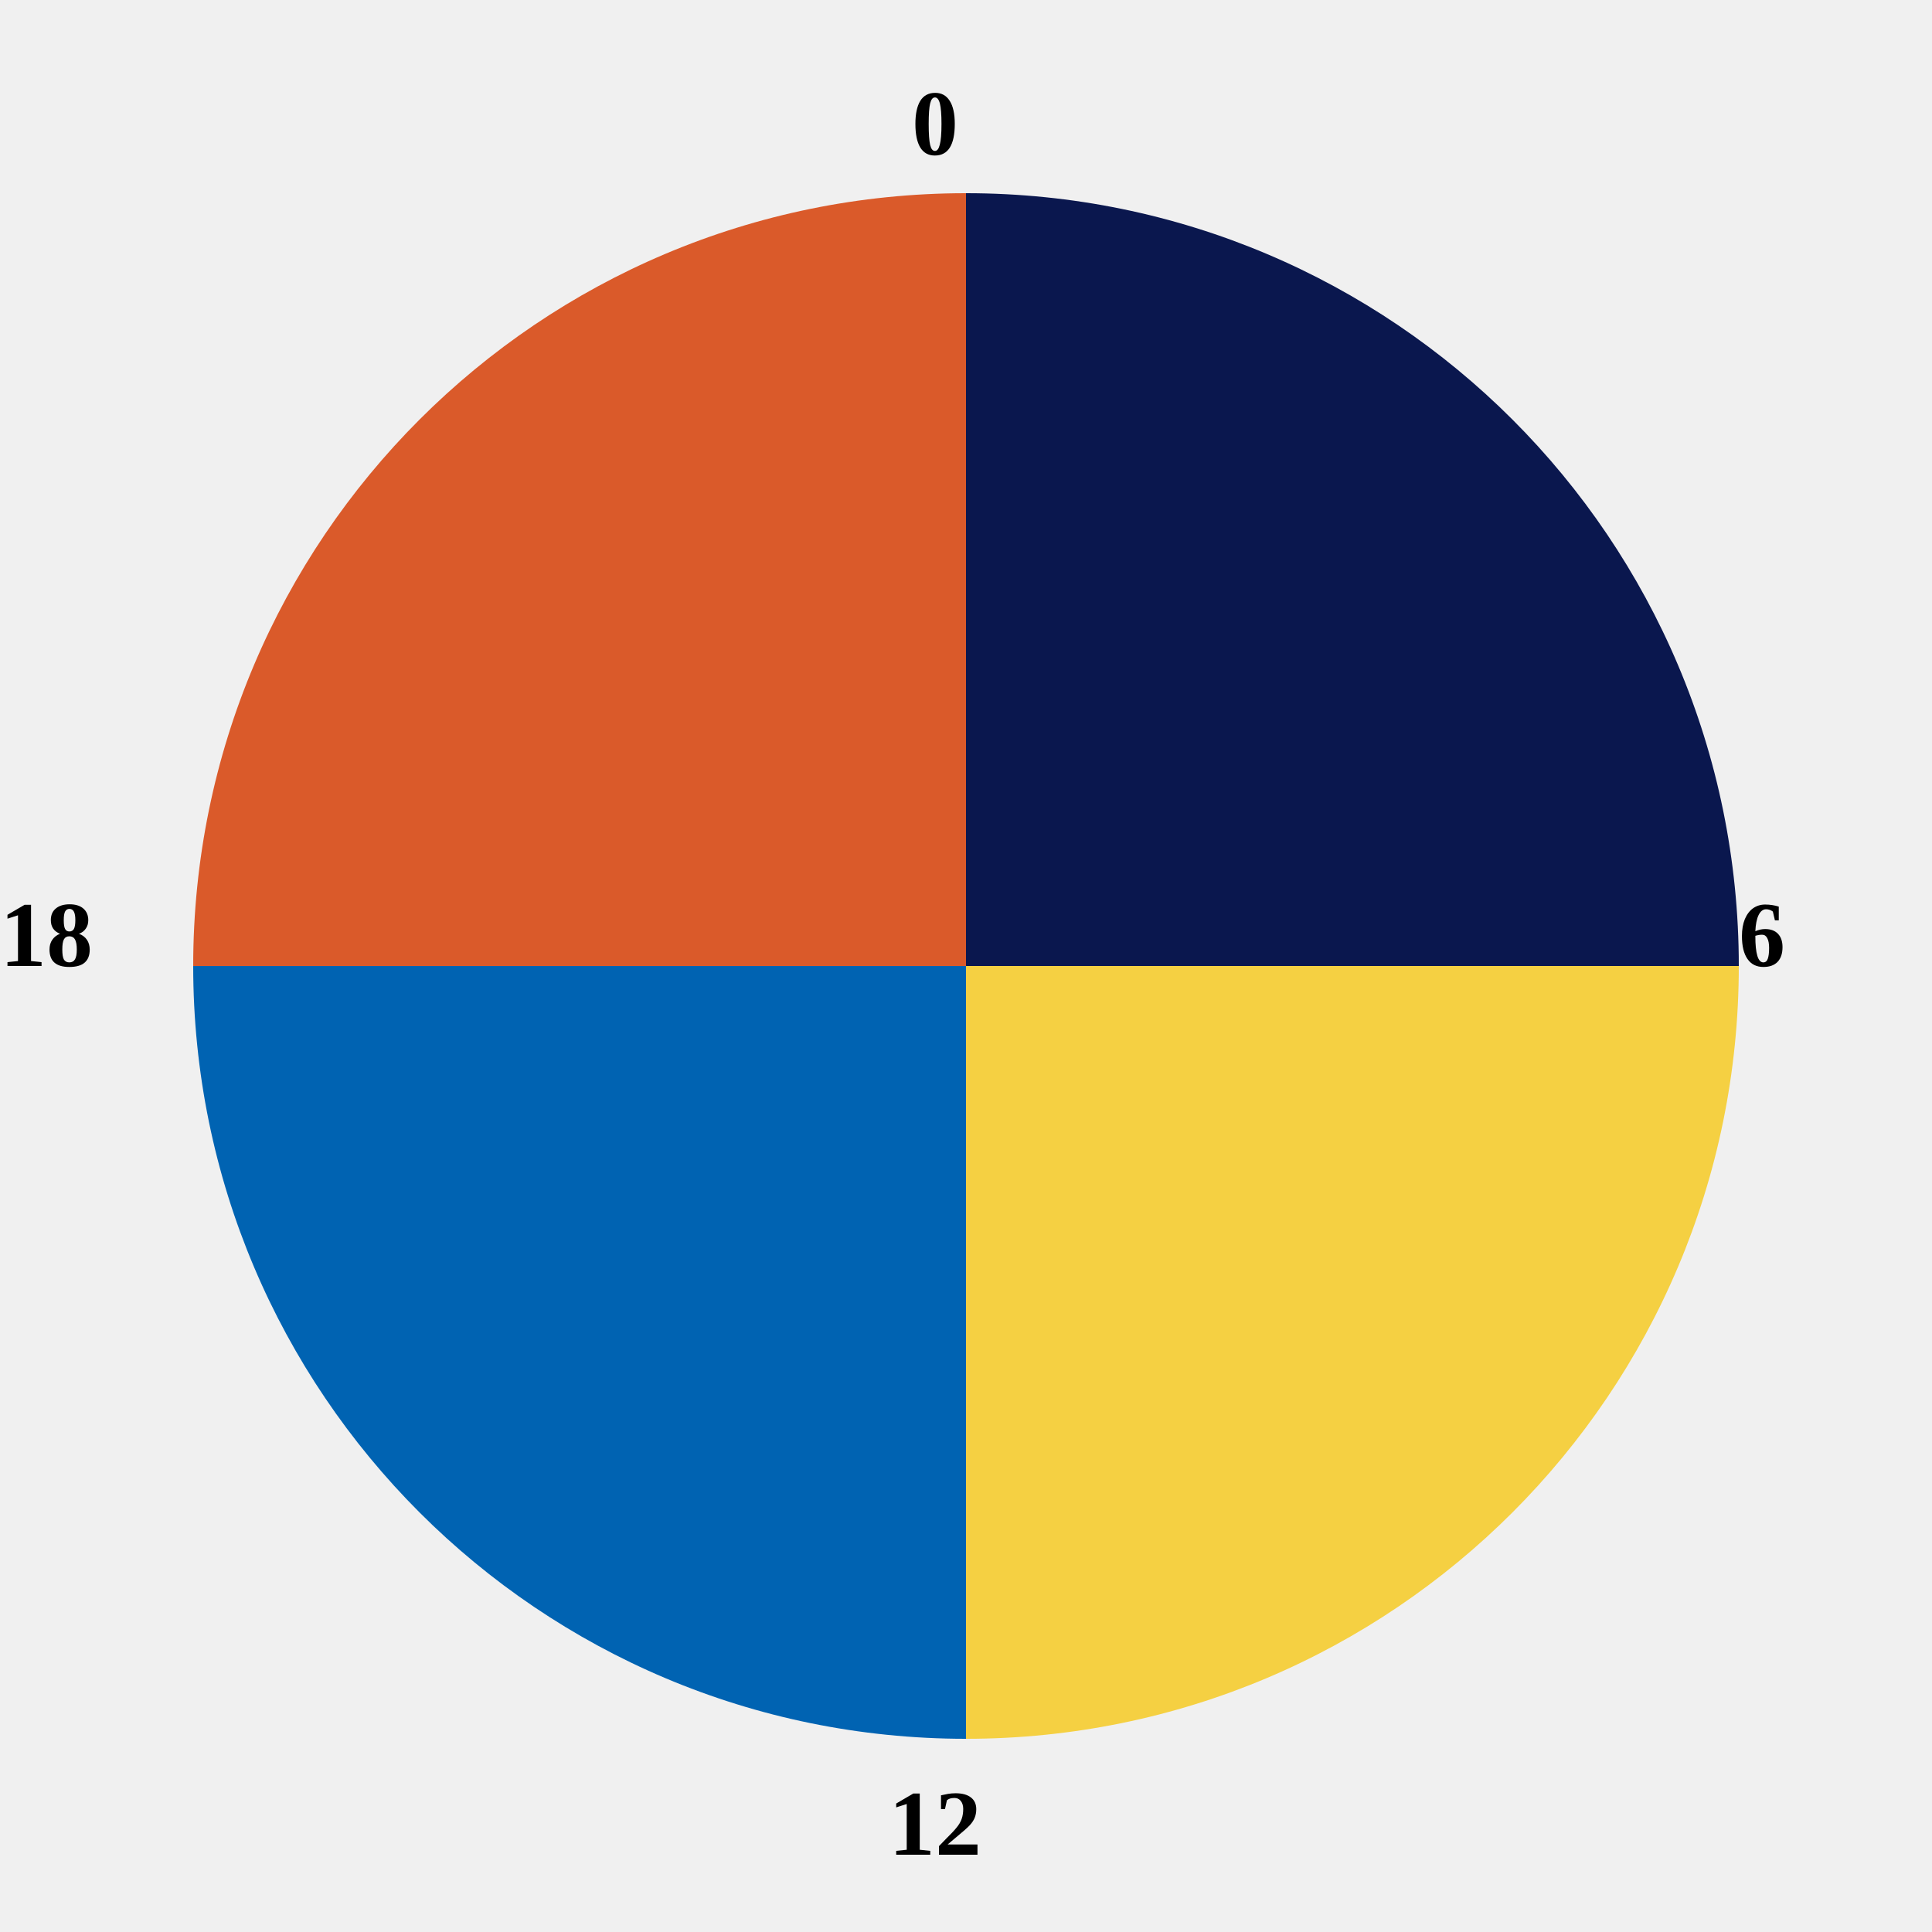
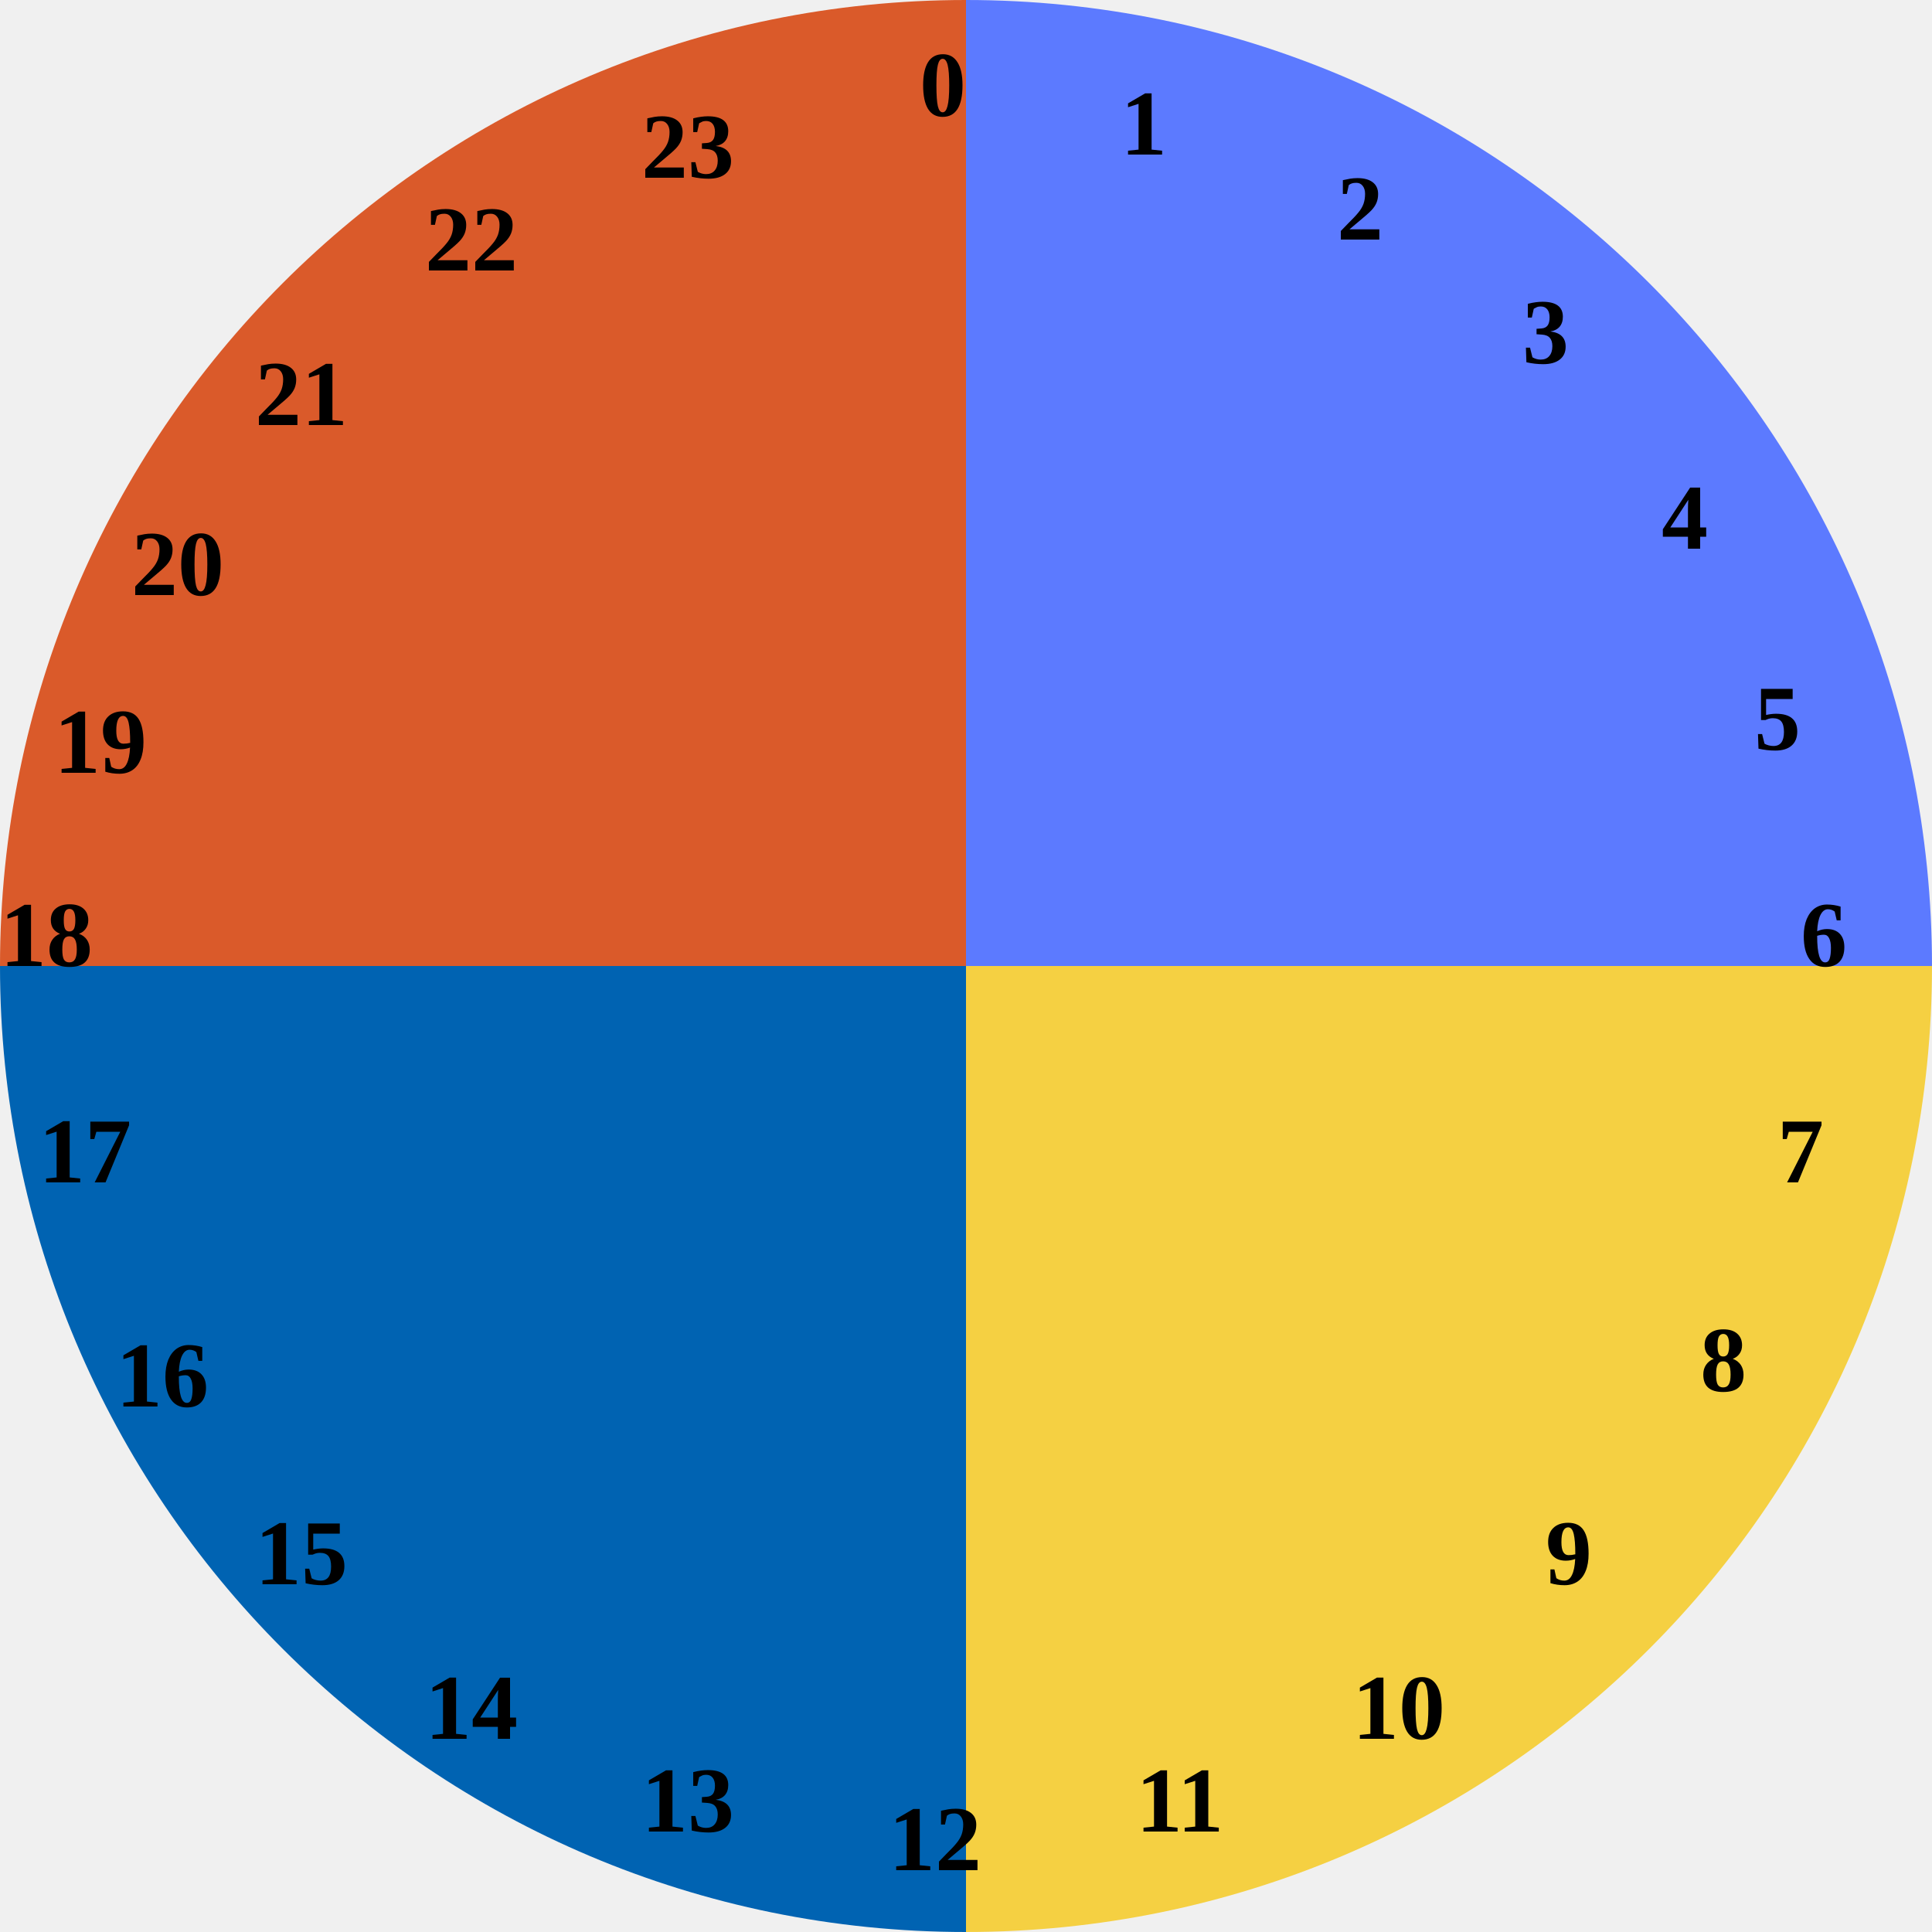
<svg xmlns="http://www.w3.org/2000/svg" version="1.1" width="250" height="250">
-   <clipPath id="cut-bottom-left">
-     <rect x="25" y="25" width="100" height="100" fill="white" />
+   <clipPath id="night">
+     <rect x="125" y="0" width="125" height="125" />
  </clipPath>
-   <circle cx="125" cy="125" r="100" fill="#DA5A2A" clip-path="url(#cut-bottom-left)" />
-   <clipPath id="cut-bottom-right">
-     <rect x="125" y="25" width="100" height="100" fill="white" />
+   <circle cx="125" cy="125" r="125" fill="#5c7aff" clip-path="url(#night)" />
+   <clipPath id="morning">
+     <rect x="125" y="125" width="125" height="125" />
  </clipPath>
-   <circle cx="125" cy="125" r="100" fill="#0A174E" clip-path="url(#cut-bottom-right)" />
-   <clipPath id="cut-top-left">
-     <rect x="25" y="125" width="100" height="100" fill="white" />
+   <circle cx="125" cy="125" r="125" fill="#F5D042" clip-path="url(#morning)" />
+   <clipPath id="afternoon">
+     <rect x="0" y="125" width="125" height="125" />
  </clipPath>
-   <circle cx="125" cy="125" r="100" fill="#0063B2" clip-path="url(#cut-top-left)" />
-   <clipPath id="cut-top-right">
-     <rect x="125" y="125" width="100" height="100" fill="white" />
+   <circle cx="125" cy="125" r="125" fill="#0063B2" clip-path="url(#afternoon)" />
+   <clipPath id="evening">
+     <rect x="0" y="0" width="125" height="125" />
  </clipPath>
-   <circle cx="125" cy="125" r="100" fill="#F5D042" clip-path="url(#cut-top-right)" />
-   <text x="118" y="20" font-weight="bold">0</text>
-   <text x="225" y="125" font-weight="bold">6</text>
-   <text x="115" y="240" font-weight="bold">12</text>
+   <circle cx="125" cy="125" r="125" fill="#DA5A2A" clip-path="url(#evening)" />
+   <text x="119" y="15" font-weight="bold">0</text>
+   <text x="115" y="242" font-weight="bold">12</text>
+   <text x="145" y="20" font-weight="bold">1</text>
+   <text x="83" y="237" font-weight="bold">13</text>
+   <text x="173" y="31" font-weight="bold">2</text>
+   <text x="55" y="225" font-weight="bold">14</text>
+   <text x="197" y="47" font-weight="bold">3</text>
+   <text x="33" y="205" font-weight="bold">15</text>
+   <text x="215" y="71" font-weight="bold">4</text>
+   <text x="15" y="182" font-weight="bold">16</text>
+   <text x="227" y="97" font-weight="bold">5</text>
+   <text x="5" y="153" font-weight="bold">17</text>
+   <text x="233" y="125" font-weight="bold">6</text>
  <text x="0" y="125" font-weight="bold">18</text>
+   <text x="230" y="153" font-weight="bold">7</text>
+   <text x="7" y="100" font-weight="bold">19</text>
+   <text x="220" y="180" font-weight="bold">8</text>
+   <text x="17" y="77" font-weight="bold">20</text>
+   <text x="200" y="205" font-weight="bold">9</text>
+   <text x="33" y="55" font-weight="bold">21</text>
+   <text x="175" y="225" font-weight="bold">10</text>
+   <text x="55" y="35" font-weight="bold">22</text>
+   <text x="147" y="237" font-weight="bold">11</text>
+   <text x="83" y="23" font-weight="bold">23</text>
</svg>
